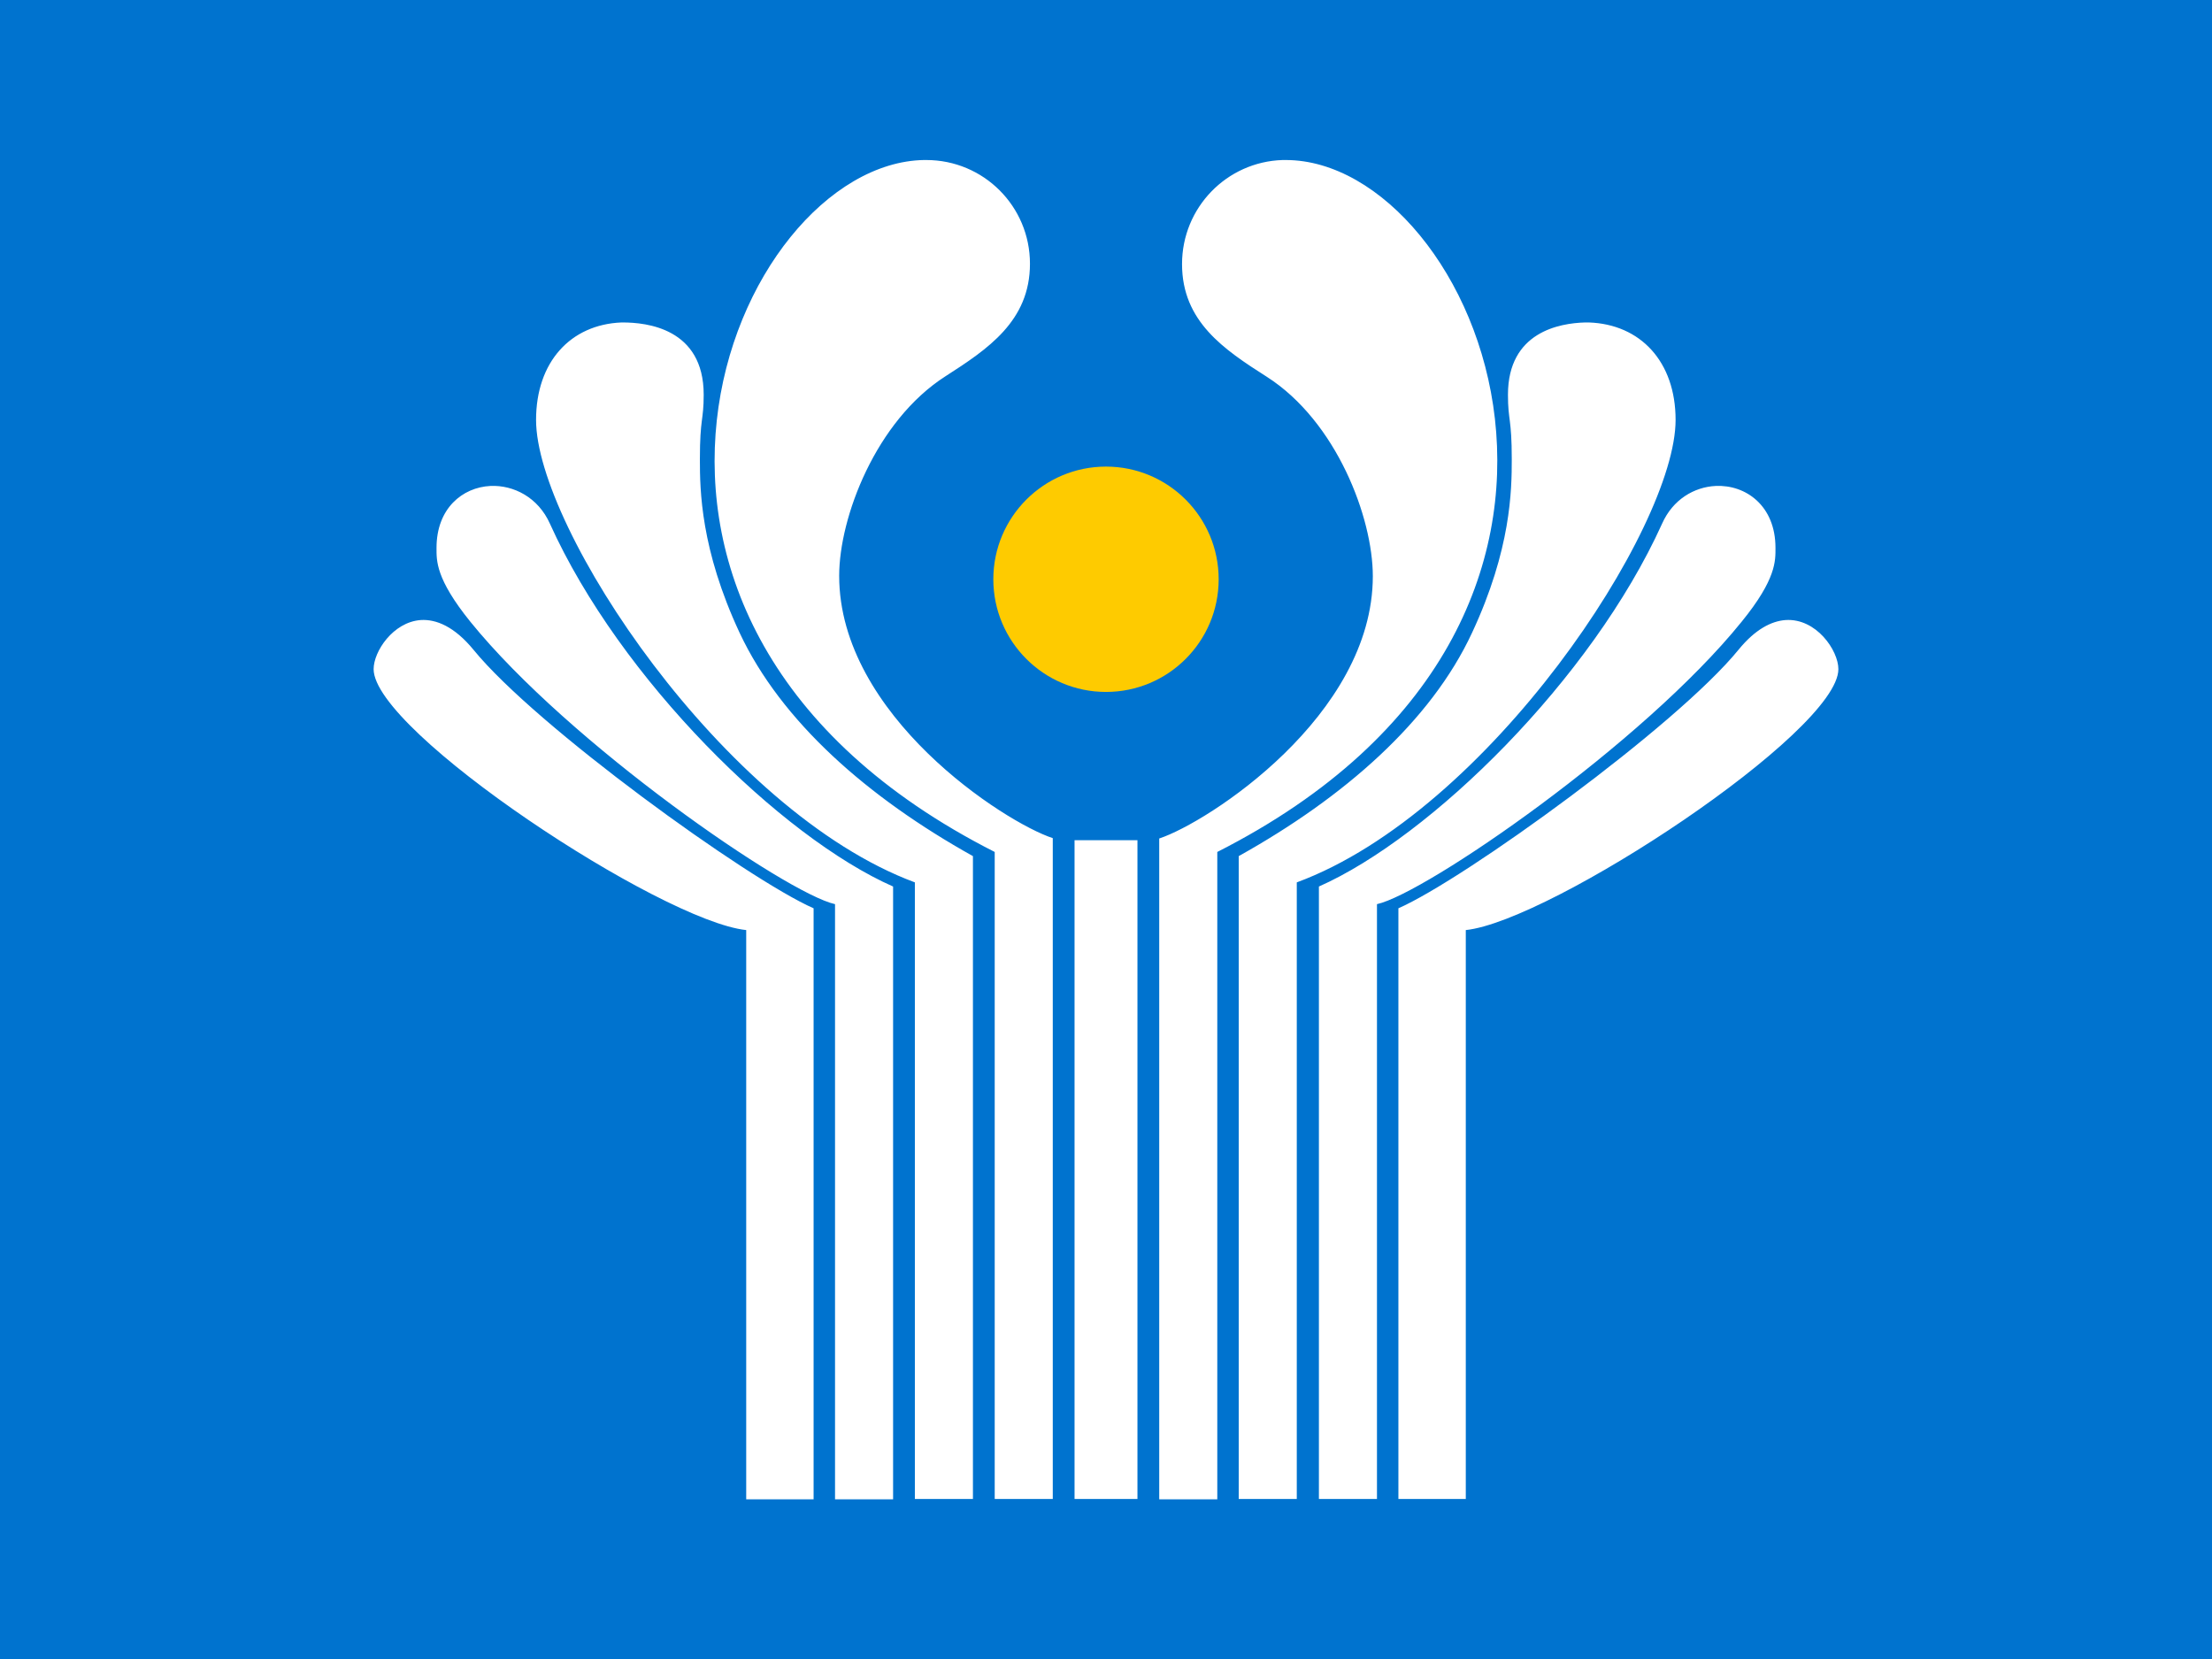
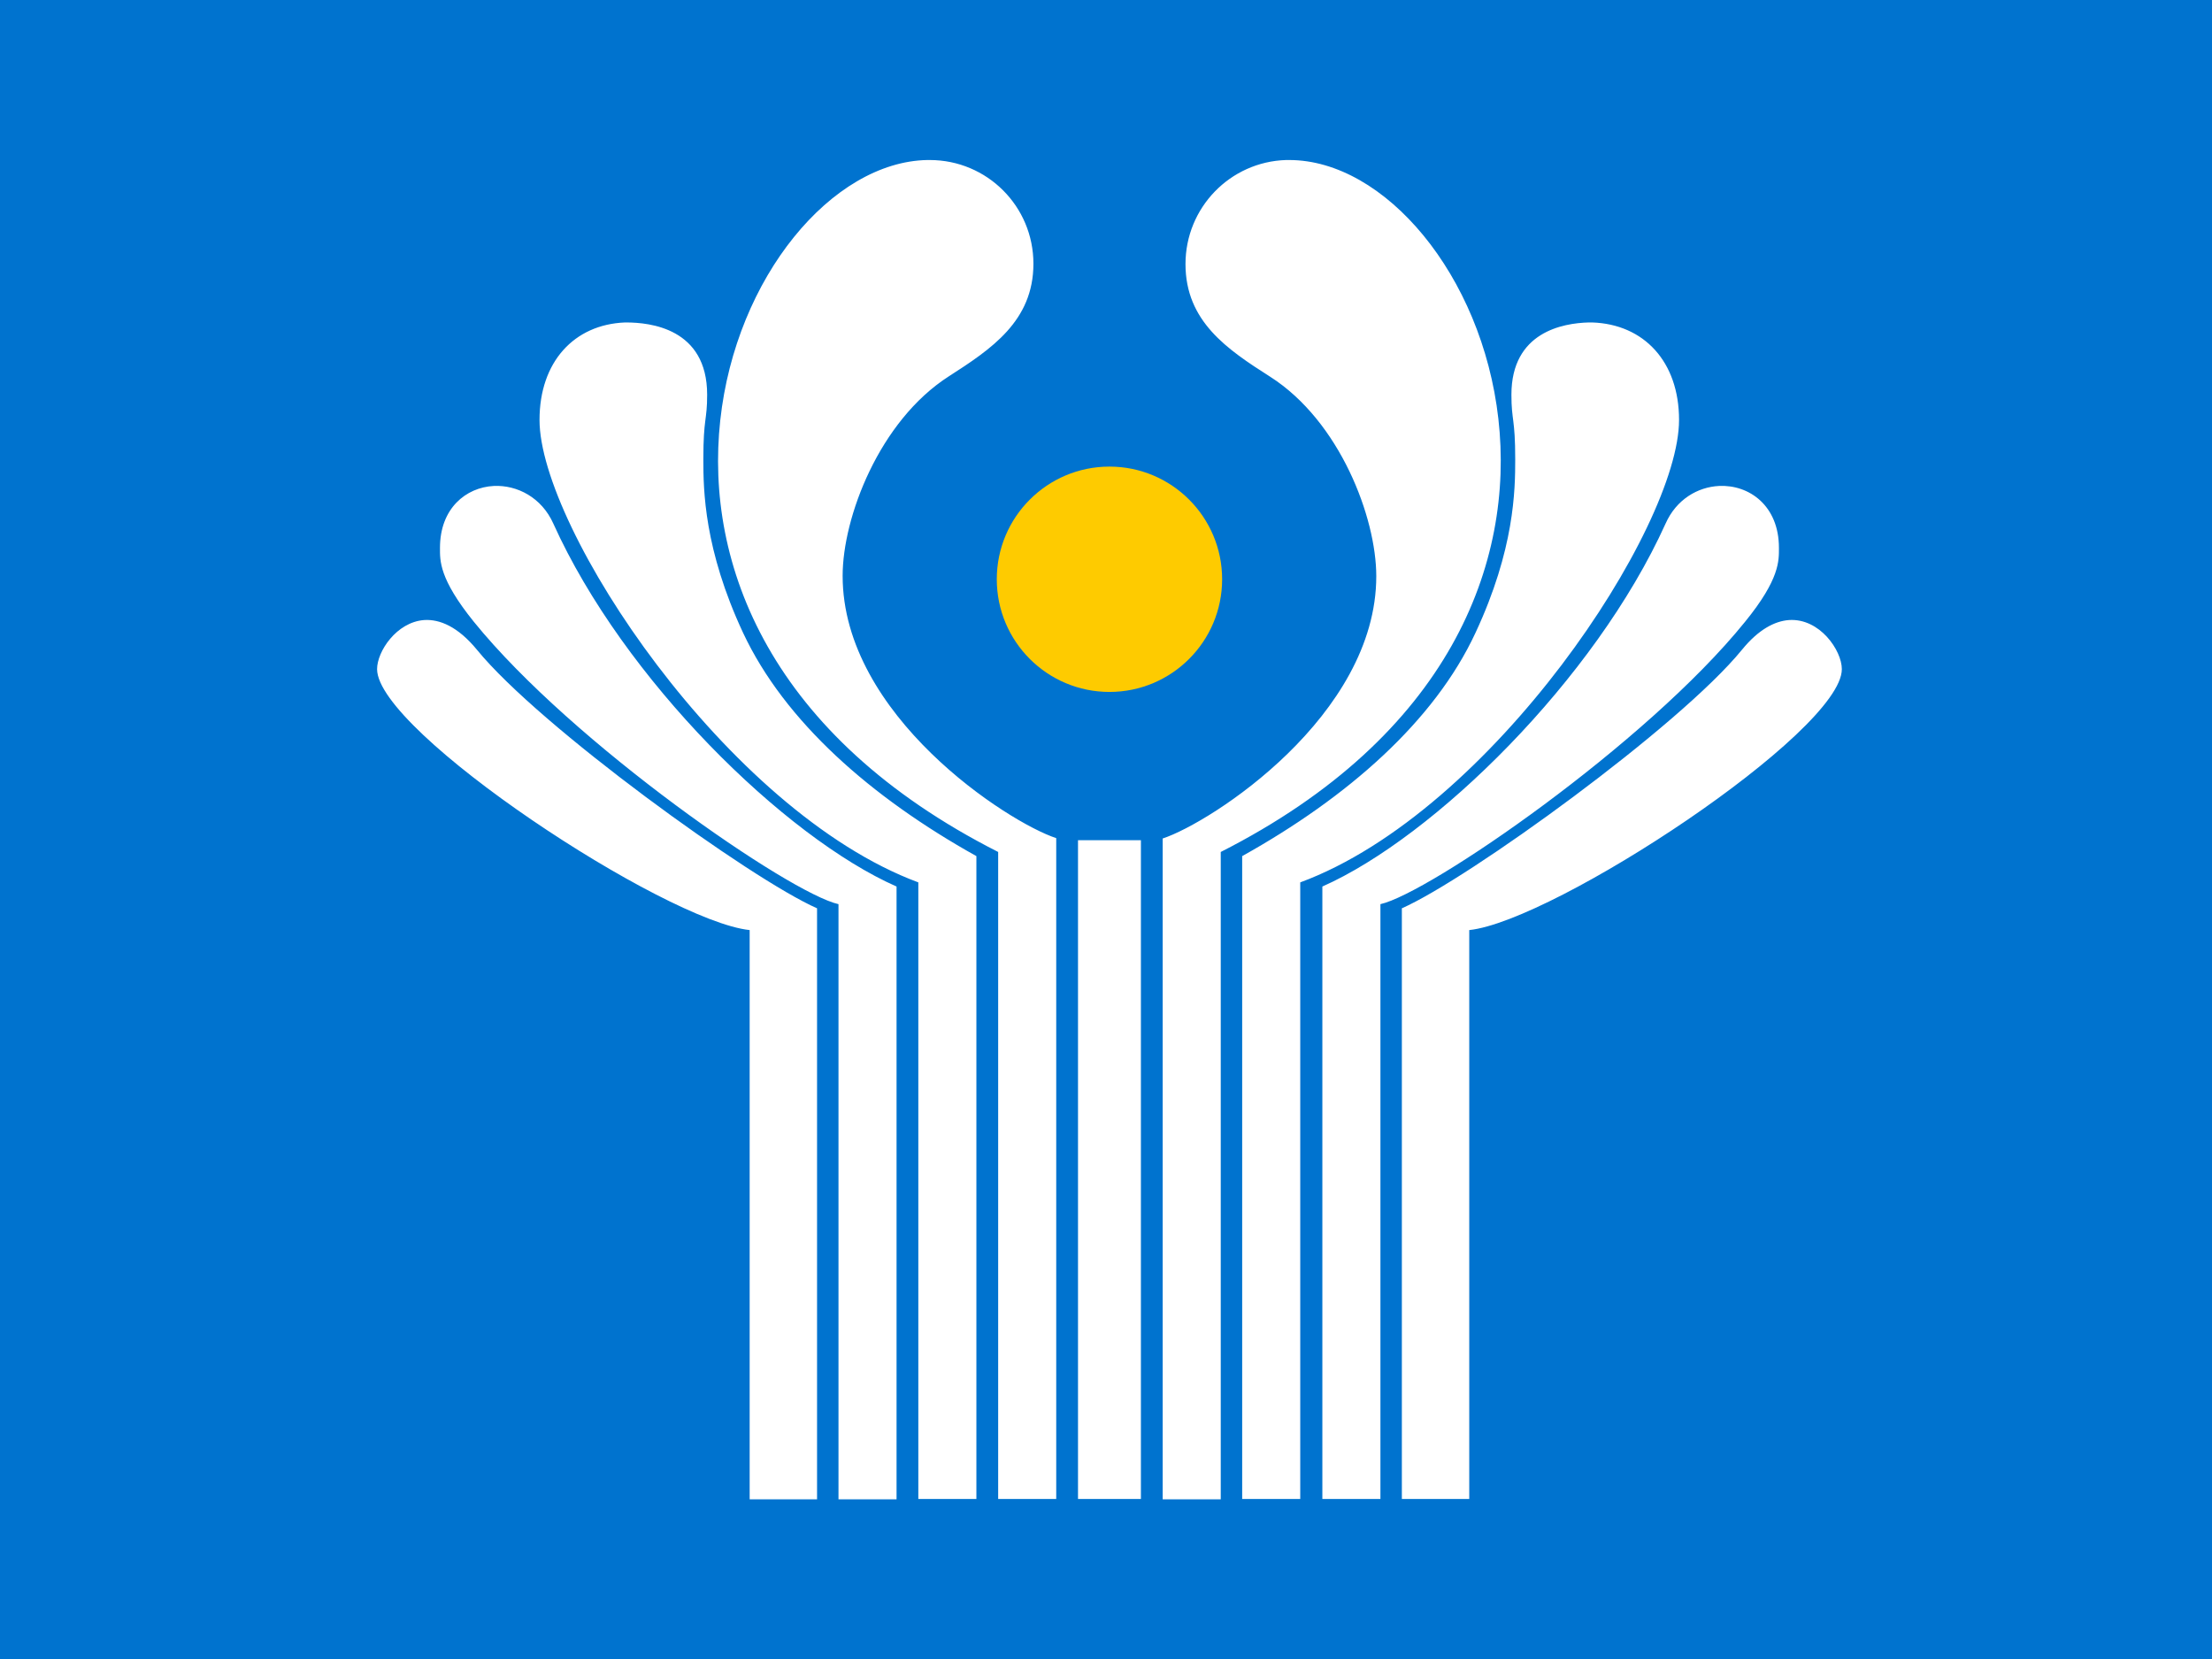
<svg xmlns="http://www.w3.org/2000/svg" version="1.1" id="Layer_1" x="0px" y="0px" viewBox="0 0 640 480" style="enable-background:new 0 0 640 480;" xml:space="preserve">
  <style type="text/css">
	.st0{fill:#0073CF;}
	.st1{fill:#FECB00;}
	.st2{fill:#FFFFFF;}
</style>
-   <rect x="-180" y="-10" class="st0" width="1000" height="500" />
-   <path class="st1" d="M352.6,167.6c0,18-14.6,32.6-32.6,32.6c-18,0-32.6-14.6-32.6-32.6c0-18,14.6-32.6,32.6-32.6  S352.6,149.6,352.6,167.6C352.6,167.6,352.6,167.6,352.6,167.6z" />
-   <path class="st2" d="M267.3,46.3c-55,1-111.6,133.2,20.5,200.2v187.2h16.8V242.5c-14-4.6-61.8-35.5-61.8-75.9  c0-16.9,10.6-44.8,30.7-57.7c12.3-7.9,24.5-16,24.5-32.6S284.6,46.3,268,46.3C267.7,46.3,267.5,46.3,267.3,46.3L267.3,46.3z   M371.1,46.3c-16.2,0.5-29.1,13.8-29.1,30.1c0,16.6,12.1,24.7,24.5,32.6c20.2,12.9,30.7,40.8,30.7,57.7c0,40.4-47.8,71.3-61.8,75.9  v191.2h16.8V246.5C484.8,179.2,427.2,46.3,372,46.3C371.7,46.3,371.4,46.3,371.1,46.3L371.1,46.3z M179.8,93.3  c-14.7,0.6-24.7,11.4-24.7,28.2c0,31.2,54.1,113.2,109.6,133.8v178.4h16.8v-186C251,230.7,226,208.7,214,183.1  c-11.3-24.2-11.5-41.3-11.5-50.2c0-12.1,1.1-11.1,1.1-18.7c0-19.3-16.7-20.9-23.4-20.9C180.1,93.3,180,93.3,179.8,93.3L179.8,93.3z   M458.6,93.3c-7.3,0.2-22.3,2.7-22.3,20.9c0,7.6,1.1,6.7,1.1,18.7c0,8.9-0.2,26-11.5,50.2c-11.9,25.6-37,47.6-67.5,64.6v186h16.8  V255.3c55.5-20.5,109.6-102.6,109.6-133.8c0-16.9-10.2-27.7-25.1-28.2C459.4,93.3,459.1,93.3,458.6,93.3L458.6,93.3z M141.9,140.6  c-8.1,0.4-15.6,6.5-15.6,17.9c0,3.7-0.3,8.9,9.8,21.4c28.6,35.3,91.5,78.6,105.5,81.7v172.2h16.8V256.5c-32.4-14.3-79-60-99.3-105  C155.7,143.9,148.6,140.3,141.9,140.6L141.9,140.6z M496.4,140.6c-6.2,0.3-12.4,3.9-15.5,10.9c-20.4,45.1-67,90.7-99.3,105v177.2  h16.8V261.6c14-3.1,76.9-46.3,105.5-81.7c10.1-12.4,9.8-17.7,9.8-21.4C513.7,146.3,505.1,140.2,496.4,140.6L496.4,140.6z   M121.7,179.4c-8,0.6-13.6,9.1-13.6,14.2c0,18.1,83.2,72.9,107.8,75.5v164.7h19.5V262.8c-19.1-8.4-80.4-52.7-98.4-74.8  C131.5,181.3,126.2,179.1,121.7,179.4L121.7,179.4z M516.6,179.4c-4.1,0.3-8.8,2.7-13.6,8.6c-18,22.1-79.3,66.4-98.4,74.8v170.9  h19.5V269.1c24.6-2.6,107.8-57.3,107.8-75.5C531.9,188.2,525.5,178.8,516.6,179.4L516.6,179.4z M310.9,243.1v190.6h9.1h9.1V243.1  H320H310.9z" />
+   <g>
+     <path class="st0" d="M0,0h640v480H0V0z" />
+     <path class="st1" d="M353.6,167.6c0,18-14.6,32.6-32.6,32.6c-18,0-32.6-14.6-32.6-32.6c0-18,14.6-32.6,32.6-32.6   S353.6,149.6,353.6,167.6C353.6,167.6,353.6,167.6,353.6,167.6z" />
+     <path class="st2" d="M268.3,46.3c-55,1-111.6,133.2,20.5,200.2v187.2h16.8V242.5c-14-4.6-61.8-35.5-61.8-75.9   c0-16.9,10.6-44.8,30.7-57.7c12.3-7.9,24.5-16,24.5-32.6S285.6,46.3,269,46.3C268.7,46.3,268.5,46.3,268.3,46.3L268.3,46.3z    M372.1,46.3c-16.2,0.5-29.1,13.8-29.1,30.1c0,16.6,12.1,24.7,24.5,32.6c20.2,12.9,30.7,40.8,30.7,57.7c0,40.4-47.8,71.3-61.8,75.9   v191.2h16.8V246.5C485.8,179.2,428.2,46.3,373,46.3C372.7,46.3,372.4,46.3,372.1,46.3L372.1,46.3z M180.8,93.3   c-14.7,0.6-24.7,11.4-24.7,28.2c0,31.2,54.1,113.2,109.6,133.8v178.4h16.8v-186C252,230.7,227,208.7,215,183.1   c-11.3-24.2-11.5-41.3-11.5-50.2c0-12.1,1.1-11.1,1.1-18.7c0-19.3-16.7-20.9-23.4-20.9C181.1,93.3,181,93.3,180.8,93.3L180.8,93.3z    M459.6,93.3c-7.3,0.2-22.3,2.7-22.3,20.9c0,7.6,1.1,6.7,1.1,18.7c0,8.9-0.2,26-11.5,50.2c-11.9,25.6-37,47.6-67.5,64.6v186h16.8   V255.3c55.5-20.5,109.6-102.6,109.6-133.8c0-16.9-10.2-27.7-25.1-28.2C460.4,93.3,460.1,93.3,459.6,93.3L459.6,93.3z M142.9,140.6   c-8.1,0.4-15.6,6.5-15.6,17.9c0,3.7-0.3,8.9,9.8,21.4c28.6,35.3,91.5,78.6,105.5,81.7v172.2h16.8V256.5c-32.4-14.3-79-60-99.3-105   C156.7,143.9,149.6,140.3,142.9,140.6L142.9,140.6z M497.4,140.6c-6.2,0.3-12.4,3.9-15.5,10.9c-20.4,45.1-67,90.7-99.3,105v177.2   h16.8V261.6c14-3.1,76.9-46.3,105.5-81.7c10.1-12.4,9.8-17.7,9.8-21.4C514.7,146.3,506.1,140.2,497.4,140.6L497.4,140.6z    M122.7,179.4c-8,0.6-13.6,9.1-13.6,14.2c0,18.1,83.2,72.9,107.8,75.5v164.7h19.5V262.8c-19.1-8.4-80.4-52.7-98.4-74.8   C132.5,181.3,127.2,179.1,122.7,179.4L122.7,179.4z M517.6,179.4c-4.1,0.3-8.8,2.7-13.6,8.6c-18,22.1-79.3,66.4-98.4,74.8v170.9   h19.5V269.1c24.6-2.6,107.8-57.3,107.8-75.5C532.9,188.2,526.5,178.8,517.6,179.4L517.6,179.4z M311.9,243.1v190.6h9.1h9.1V243.1   H321H311.9z" />
+   </g>
</svg>
